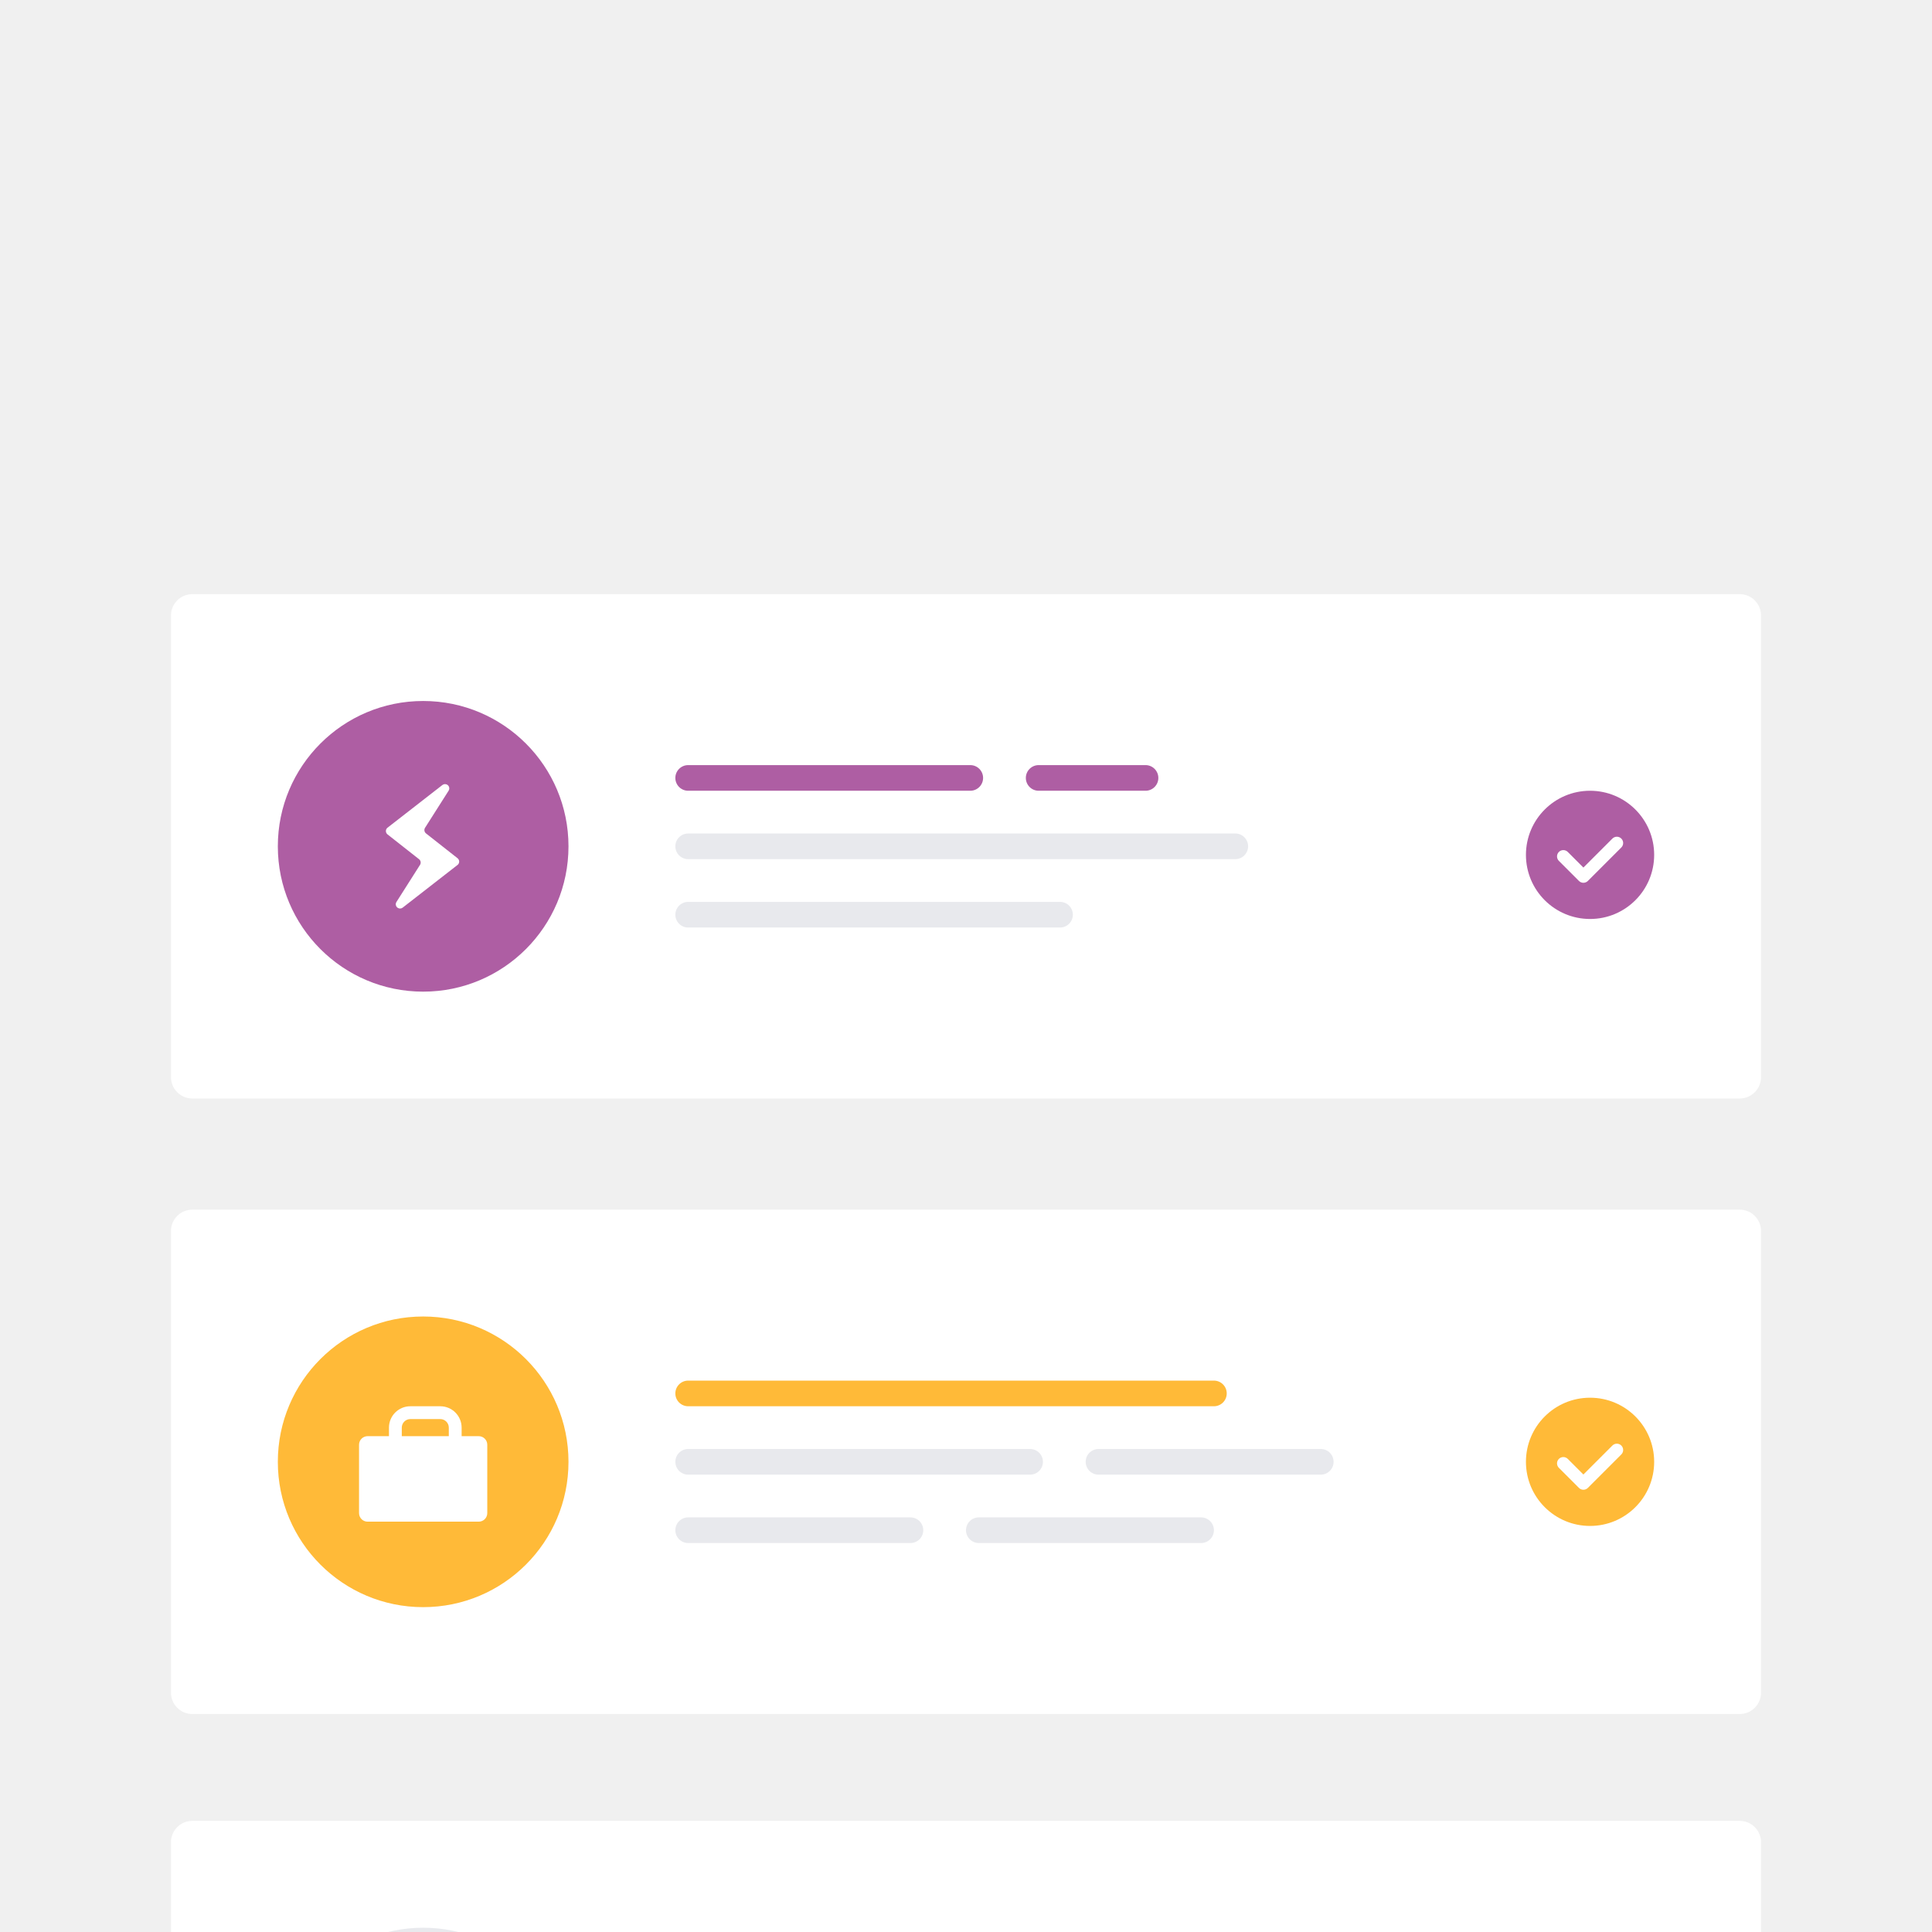
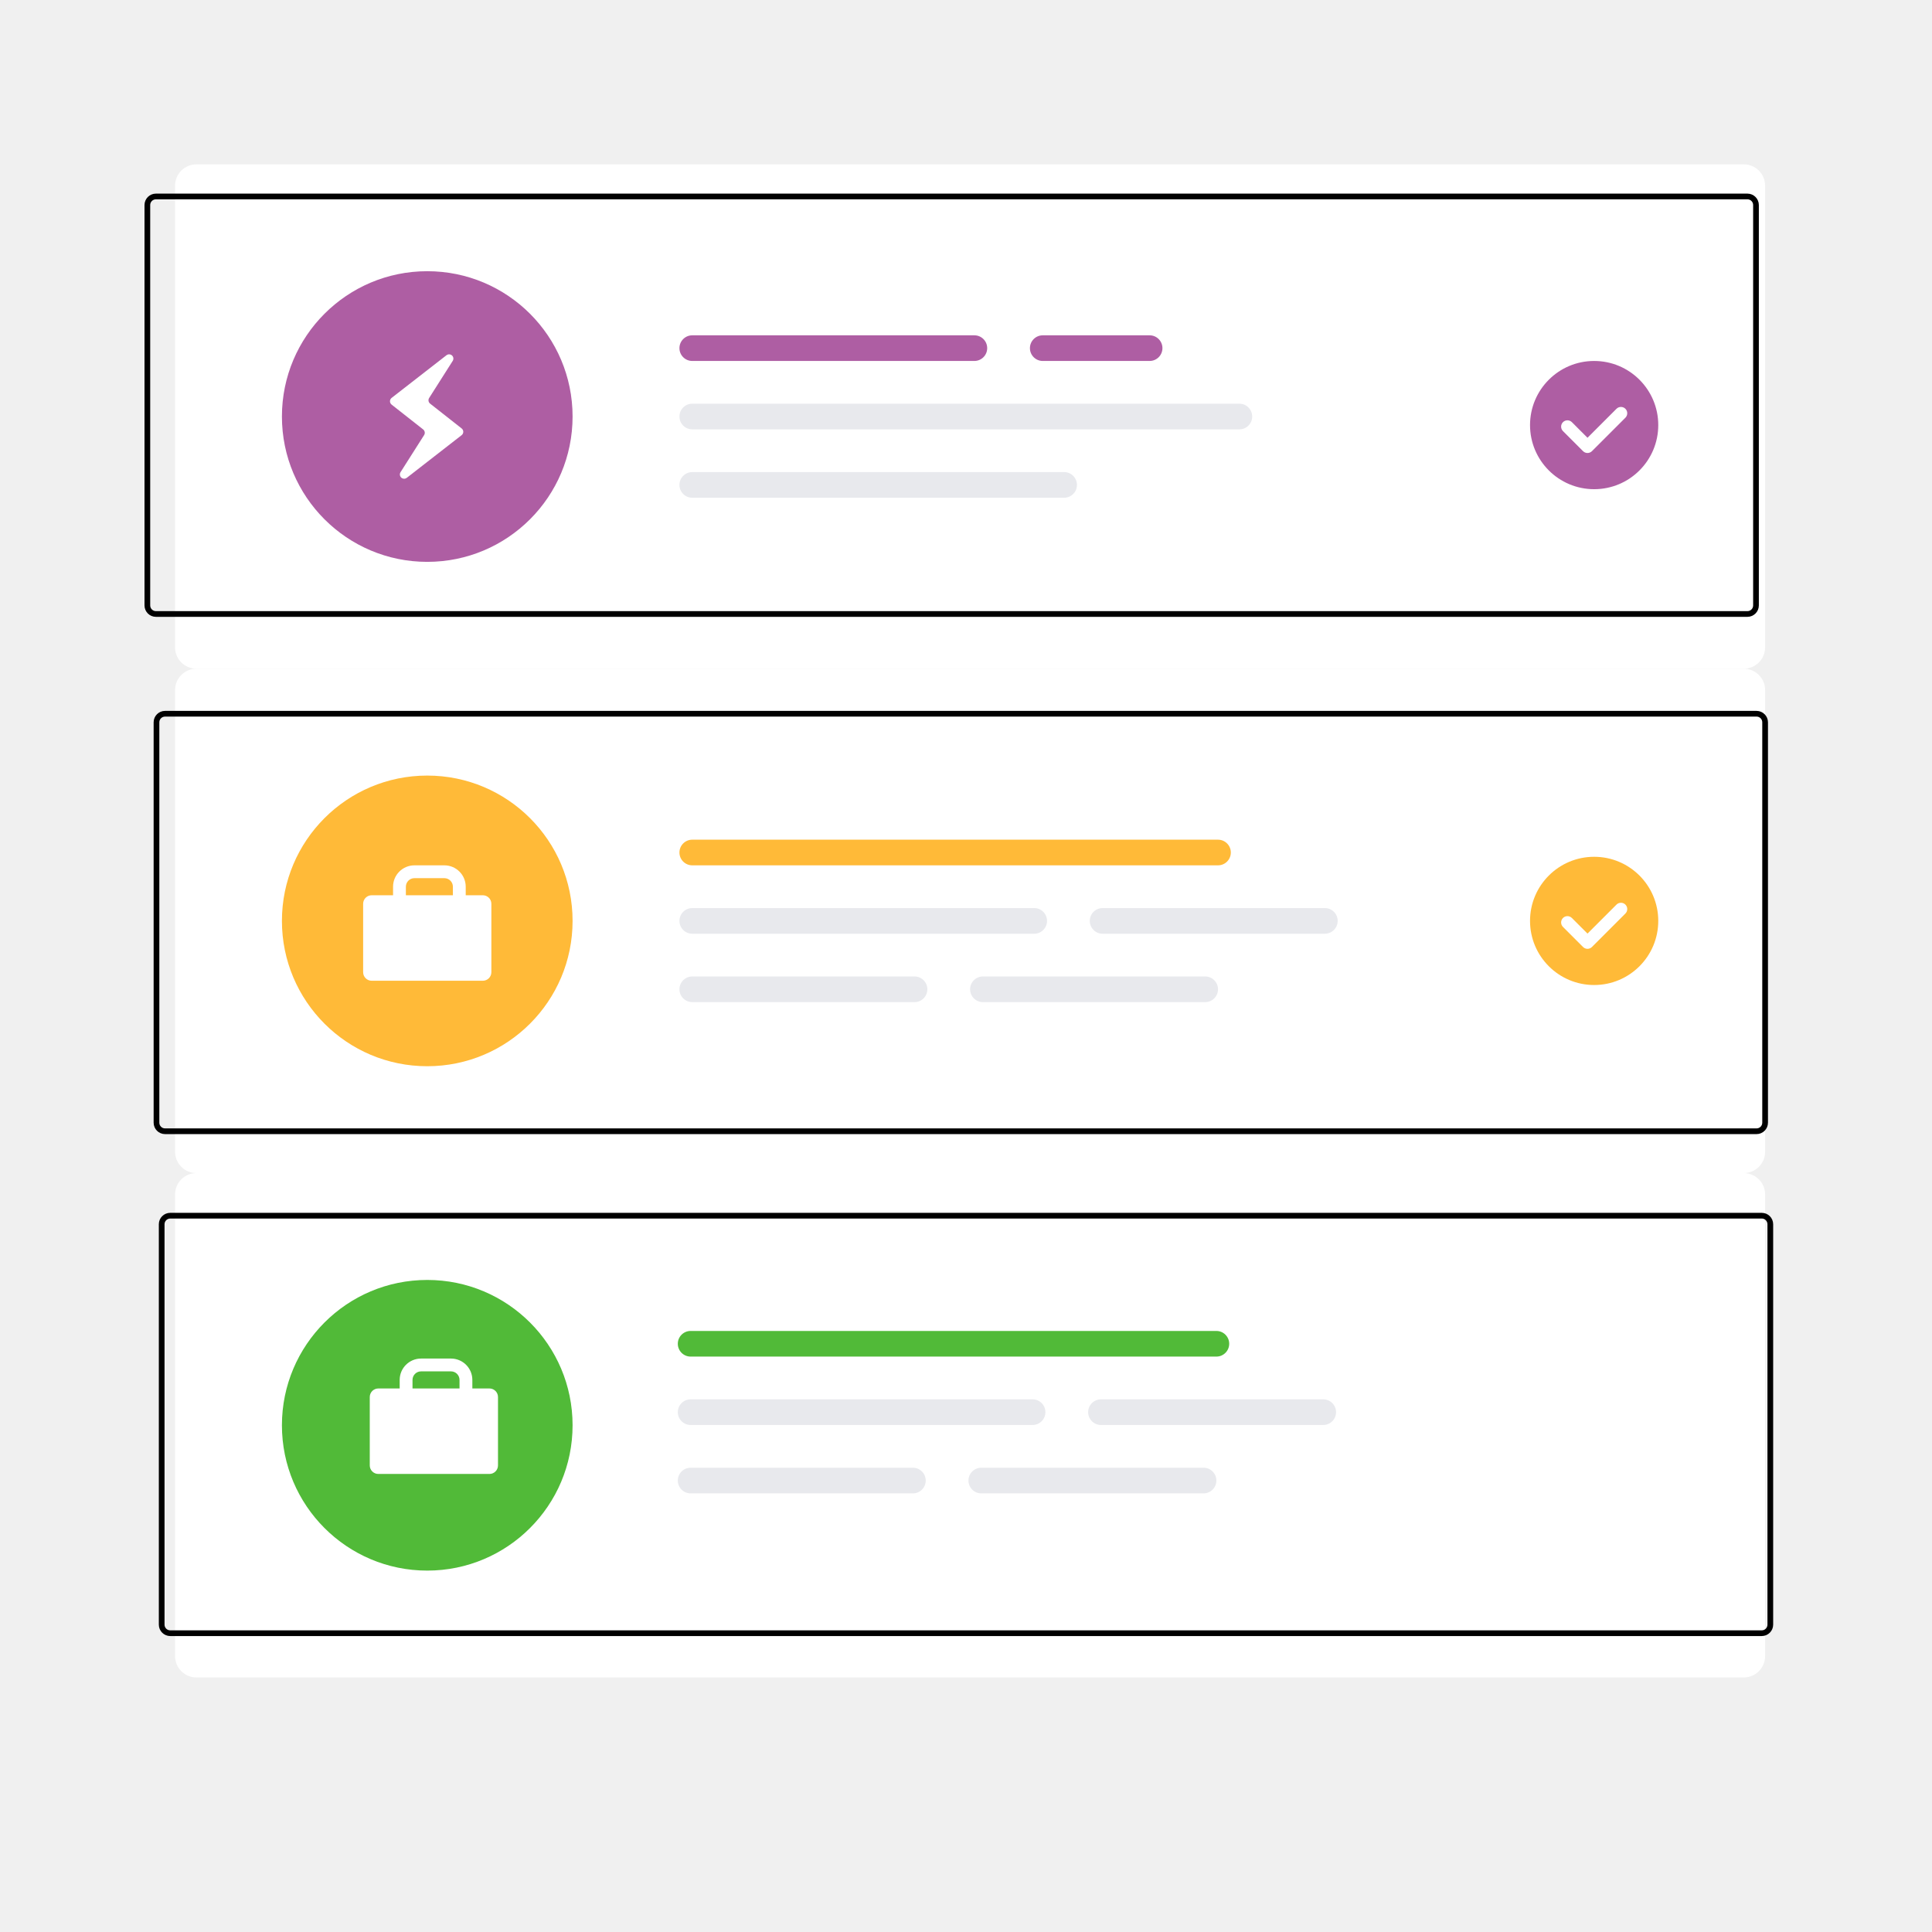
<svg xmlns="http://www.w3.org/2000/svg" xmlns:xlink="http://www.w3.org/1999/xlink" width="452px" height="452px" viewBox="0 0 452 452" version="1.1">
-   <g id="Group-4" transform="translate(40, 426)" fill-rule="nonzero">
-     <rect id="Rectangle-4" fill="#FFFFFF" x="0" y="0" width="372" height="118" rx="5" />
-     <circle id="Oval-2" fill="#E8E9ED" cx="59" cy="59" r="34" />
+   <g id="Group-4" transform="translate(40.95763,274.4491)" style="fill-rule:nonzero">
+     <rect id="Rectangle-4" x="0" y="0" width="372" height="118" rx="5" style="fill:#ffffff" />
+     <circle id="Oval-2" cx="59" cy="59" r="34" style="fill:#51ba38;fill-opacity:1" />
  </g>
-   <g id="Group-4" transform="translate(40, 283)" fill-rule="nonzero">
-     <g id="Rectangle-4">
-       <use fill="black" fill-opacity="1" filter="url(#filter-6)" xlink:href="#path-5" />
-       <use fill="#FFFFFF" xlink:href="#path-5" />
+   <g id="g27" transform="translate(40.95763,156.4492)" style="fill-rule:nonzero">
+     <g id="g11">
+       <use xlink:href="#path-5" id="use7" style="fill:#000000;fill-opacity:1;filter:url(#filter-6)" x="0" y="0" width="100%" height="100%" />
+       <use xlink:href="#path-5" id="use9" style="fill:#ffffff" x="0" y="0" width="100%" height="100%" />
    </g>
-     <rect id="Rectangle-4" fill="#FFFFFF" x="0" y="0" width="372" height="118" rx="5" />
-     <circle id="Oval-2" fill="#FFBA38" cx="59" cy="59" r="34" />
-     <g id="Group-3" transform="translate(118, 40)">
-       <rect id="Rectangle-6" fill="#FFBA38" x="0" y="0" width="129" height="6" rx="3" />
-       <rect id="Rectangle-6" fill="#E8E9ED" x="0" y="16" width="86" height="6" rx="3" />
-       <rect id="Rectangle-6" fill="#E8E9ED" x="96" y="16" width="58" height="6" rx="3" />
-       <rect id="Rectangle-6" fill="#E8E9ED" x="0" y="32" width="58" height="6" rx="3" />
-       <rect id="Rectangle-6" fill="#E8E9ED" x="68" y="32" width="58" height="6" rx="3" />
+     <rect id="rect13" x="0" y="0" width="372" height="118" rx="5" style="fill:#ffffff" />
+     <circle id="circle15" cx="59" cy="59" r="34" style="fill:#ffba38" />
+     <g id="Group-3" transform="translate(118,40)">
+       <rect id="Rectangle-6" x="0" y="0" width="129" height="6" rx="3" style="fill:#ffba38" />
+       <rect id="rect18" x="0" y="16" width="86" height="6" rx="3" style="fill:#e8e9ed" />
+       <rect id="rect20" x="96" y="16" width="58" height="6" rx="3" style="fill:#e8e9ed" />
+       <rect id="rect22" x="0" y="32" width="58" height="6" rx="3" style="fill:#e8e9ed" />
+       <rect id="rect24" x="68" y="32" width="58" height="6" rx="3" style="fill:#e8e9ed" />
    </g>
  </g>
-   <g id="Group-4" transform="translate(40, 139)" fill-rule="nonzero">
-     <g id="Rectangle-4">
-       <use fill="black" fill-opacity="1" filter="url(#filter-8)" xlink:href="#path-7" />
-       <use fill="#FFFFFF" xlink:href="#path-7" />
+   <g id="g50" transform="translate(40.95763,38.44915)" style="fill-rule:nonzero">
+     <g id="g33">
+       <use xlink:href="#path-7" id="use29" style="fill:#000000;fill-opacity:1;filter:url(#filter-8)" x="0" y="0" width="100%" height="100%" />
+       <use xlink:href="#path-7" id="use31" style="fill:#ffffff" x="0" y="0" width="100%" height="100%" />
    </g>
-     <rect id="Rectangle-4" fill="#FFFFFF" x="0" y="0" width="372" height="118" rx="5" />
-     <circle id="Oval-2" fill="#AE5EA3" cx="59" cy="59" r="34" />
-     <g id="Group-3" transform="translate(118, 40)">
-       <rect id="Rectangle-6" fill="#AE5EA3" x="0" y="0" width="72" height="6" rx="3" />
-       <rect id="Rectangle-6" fill="#AE5EA3" x="82" y="0" width="31" height="6" rx="3" />
-       <rect id="Rectangle-6" fill="#E8E9ED" x="0" y="16" width="134" height="6" rx="3" />
-       <rect id="Rectangle-6" fill="#E8E9ED" x="0" y="32" width="93" height="6" rx="3" />
+     <rect id="rect35" x="0" y="0" width="372" height="118" rx="5" style="fill:#ffffff" />
+     <circle id="circle37" cx="59" cy="59" r="34" style="fill:#ae5ea3" />
+     <g id="g47" transform="translate(118,40)">
+       <rect id="rect39" x="0" y="0" width="72" height="6" rx="3" style="fill:#ae5ea3" />
+       <rect id="rect41" x="82" y="0" width="31" height="6" rx="3" style="fill:#ae5ea3" />
+       <rect id="rect43" x="0" y="16" width="134" height="6" rx="3" style="fill:#e8e9ed" />
+       <rect id="rect45" x="0" y="32" width="93" height="6" rx="3" style="fill:#e8e9ed" />
    </g>
-     <path d="M63.5,44.656 L50.668,54.639 C50.232,54.978 50.154,55.606 50.493,56.042 C50.543,56.106 50.6,56.164 50.664,56.214 L58.04,62.017 C58.443,62.335 58.541,62.906 58.265,63.34 L52.751,72.018 C52.455,72.484 52.592,73.102 53.058,73.398 C53.415,73.625 53.875,73.603 54.209,73.344 L67.041,63.361 C67.477,63.022 67.555,62.394 67.216,61.958 C67.166,61.894 67.109,61.836 67.045,61.786 L59.669,55.983 C59.266,55.665 59.168,55.094 59.443,54.66 L64.958,45.982 C65.254,45.516 65.117,44.898 64.651,44.602 C64.294,44.375 63.834,44.397 63.5,44.656 Z" id="Path-2" fill="#FFFFFF" />
+     <path d="m 63.5,44.656 -12.832,9.982 c -0.436,0.339 -0.514,0.967 -0.175,1.403 0.05,0.064 0.107,0.122 0.171,0.172 l 7.376,5.804 c 0.403,0.317 0.501,0.889 0.226,1.322 l -5.515,8.678 c -0.296,0.466 -0.158,1.084 0.308,1.38 0.357,0.227 0.817,0.205 1.15,-0.055 l 12.832,-9.982 c 0.436,-0.339 0.514,-0.967 0.175,-1.403 -0.05,-0.064 -0.107,-0.122 -0.171,-0.172 l -7.376,-5.804 c -0.403,-0.317 -0.501,-0.889 -0.226,-1.322 l 5.515,-8.678 c 0.296,-0.466 0.158,-1.084 -0.308,-1.38 -0.357,-0.227 -0.817,-0.205 -1.15,0.055 z" id="Path-2" style="fill:#ffffff" />
  </g>
-   <g id="Group-5" transform="translate(84, 329)" fill="#FFFFFF" fill-rule="nonzero">
+   <g id="Group-5" transform="translate(84.95763,202.4492)" style="fill:#ffffff;fill-rule:nonzero">
    <rect id="Rectangle-7" x="0" y="7" width="30" height="20" rx="2" />
-     <path d="M12,3 C10.895,3 10,3.895 10,5 L10,12 C10,13.105 10.895,14 12,14 L19,14 C20.105,14 21,13.105 21,12 L21,5 C21,3.895 20.105,3 19,3 L12,3 Z M12,0 L19,0 C21.761,0 24,2.239 24,5 L24,12 C24,14.761 21.761,17 19,17 L12,17 C9.239,17 7,14.761 7,12 L7,5 C7,2.239 9.239,0 12,0 Z" id="Rectangle-8" />
+     <path d="m 12,3 c -1.105,0 -2,0.895 -2,2 v 7 c 0,1.105 0.895,2 2,2 h 7 c 1.105,0 2,-0.895 2,-2 V 5 C 21,3.895 20.105,3 19,3 Z m 0,-3 h 7 c 2.761,0 5,2.239 5,5 v 7 c 0,2.761 -2.239,5 -5,5 H 12 C 9.239,17 7,14.761 7,12 V 5 C 7,2.239 9.239,0 12,0 Z" id="Rectangle-8" />
  </g>
-   <path d="M370.444,202.97 L366.792,199.318 C366.216,198.741 365.282,198.741 364.705,199.318 C364.129,199.894 364.129,200.828 364.705,201.405 L369.401,206.1 C369.689,206.388 370.067,206.532 370.444,206.532 C370.822,206.532 371.2,206.388 371.488,206.1 L379.314,198.274 C379.89,197.698 379.89,196.764 379.314,196.187 C378.737,195.611 377.803,195.611 377.227,196.187 L370.444,202.97 Z M372,215 C363.716,215 357,208.284 357,200 C357,191.716 363.716,185 372,185 C380.284,185 387,191.716 387,200 C387,208.284 380.284,215 372,215 Z" id="Combined-Shape" fill="#AE5EA3" fill-rule="nonzero" />
-   <path d="M370.444,344.97 L366.792,341.318 C366.216,340.741 365.282,340.741 364.705,341.318 C364.129,341.894 364.129,342.828 364.705,343.405 L369.401,348.1 C369.689,348.388 370.067,348.532 370.444,348.532 C370.822,348.532 371.2,348.388 371.488,348.1 L379.314,340.274 C379.89,339.698 379.89,338.764 379.314,338.187 C378.737,337.611 377.803,337.611 377.227,338.187 L370.444,344.97 Z M372,357 C363.716,357 357,350.284 357,342 C357,333.716 363.716,327 372,327 C380.284,327 387,333.716 387,342 C387,350.284 380.284,357 372,357 Z" id="Combined-Shape" fill="#FFBA38" fill-rule="nonzero" />
+   <path d="m 371.402,102.419 -3.652,-3.652 c -0.576,-0.576 -1.511,-0.576 -2.087,0 -0.576,0.576 -0.576,1.511 0,2.087 l 4.696,4.696 c 0.288,0.288 0.666,0.432 1.043,0.432 0.378,0 0.755,-0.144 1.043,-0.432 l 7.826,-7.826 c 0.576,-0.576 0.576,-1.511 0,-2.087 -0.576,-0.576 -1.511,-0.576 -2.087,0 z m 1.556,12.03 c -8.284,0 -15,-6.716 -15,-15 0,-8.284 6.716,-15 15,-15 8.284,0 15,6.716 15,15 0,8.284 -6.716,15 -15,15 z" id="Combined-Shape" style="fill:#ae5ea3;fill-rule:nonzero" />
+   <path d="m 371.402,218.419 -3.652,-3.652 c -0.576,-0.576 -1.511,-0.576 -2.087,0 -0.576,0.576 -0.576,1.511 0,2.087 l 4.696,4.696 c 0.288,0.288 0.666,0.432 1.043,0.432 0.378,0 0.755,-0.144 1.043,-0.432 l 7.826,-7.826 c 0.576,-0.576 0.576,-1.511 0,-2.087 -0.576,-0.576 -1.511,-0.576 -2.087,0 z m 1.556,12.03 c -8.284,0 -15,-6.716 -15,-15 0,-8.284 6.716,-15 15,-15 8.284,0 15,6.716 15,15 0,8.284 -6.716,15 -15,15 z" id="path56" style="fill:#ffba38;fill-rule:nonzero" />
+   <g id="Group-5-3" style="fill:#ffffff;fill-rule:nonzero" transform="translate(86.50848,317.839)">
+     <rect id="Rectangle-7-0" x="0" y="7" width="30" height="20" rx="2" />
+     <path d="m 12,3 c -1.105,0 -2,0.895 -2,2 v 7 c 0,1.105 0.895,2 2,2 h 7 c 1.105,0 2,-0.895 2,-2 V 5 C 21,3.895 20.105,3 19,3 Z m 0,-3 h 7 c 2.761,0 5,2.239 5,5 v 7 c 0,2.761 -2.239,5 -5,5 H 12 C 9.239,17 7,14.761 7,12 V 5 C 7,2.239 9.239,0 12,0 Z" id="Rectangle-8-3" />
+   </g>
+   <g style="fill-rule:nonzero" id="Group-3-3" transform="translate(158.5763,311.3813)">
+     <rect id="Rectangle-6-4" x="0" y="0" width="129" height="6" rx="3" style="fill:#51ba38;fill-opacity:1" />
+     <rect id="rect18-6" x="0" y="16" width="86" height="6" rx="3" style="fill:#e8e9ed" />
+     <rect id="rect20-1" x="96" y="16" width="58" height="6" rx="3" style="fill:#e8e9ed" />
+     <rect id="rect22-5" x="0" y="32" width="58" height="6" rx="3" style="fill:#e8e9ed" />
+     <rect id="rect24-4" x="68" y="32" width="58" height="6" rx="3" style="fill:#e8e9ed" />
+   </g>
+   <rect style="opacity:1;fill:none;fill-opacity:0.221;stroke:#000000;stroke-width:1.333;stroke-linecap:butt;stroke-linejoin:round;stroke-miterlimit:4;stroke-dasharray:none;stroke-dashoffset:0;stroke-opacity:1;paint-order:normal" id="rect943" width="376.347" height="97.678" x="34.475" y="45.966" rx="2" />
+   <rect style="opacity:1;fill:none;fill-opacity:0.221;stroke:#000000;stroke-width:1.333;stroke-linecap:butt;stroke-linejoin:round;stroke-miterlimit:4;stroke-dasharray:none;stroke-dashoffset:0;stroke-opacity:1;paint-order:normal" id="rect943-0" width="376.347" height="97.678" x="36.61" y="166.983" rx="2" />
+   <rect style="opacity:1;fill:none;fill-opacity:0.221;stroke:#000000;stroke-width:1.333;stroke-linecap:butt;stroke-linejoin:round;stroke-miterlimit:4;stroke-dasharray:none;stroke-dashoffset:0;stroke-opacity:1;paint-order:normal" id="rect943-0-3" width="376.347" height="97.678" x="37.826" y="284.415" rx="2" />
</svg>
